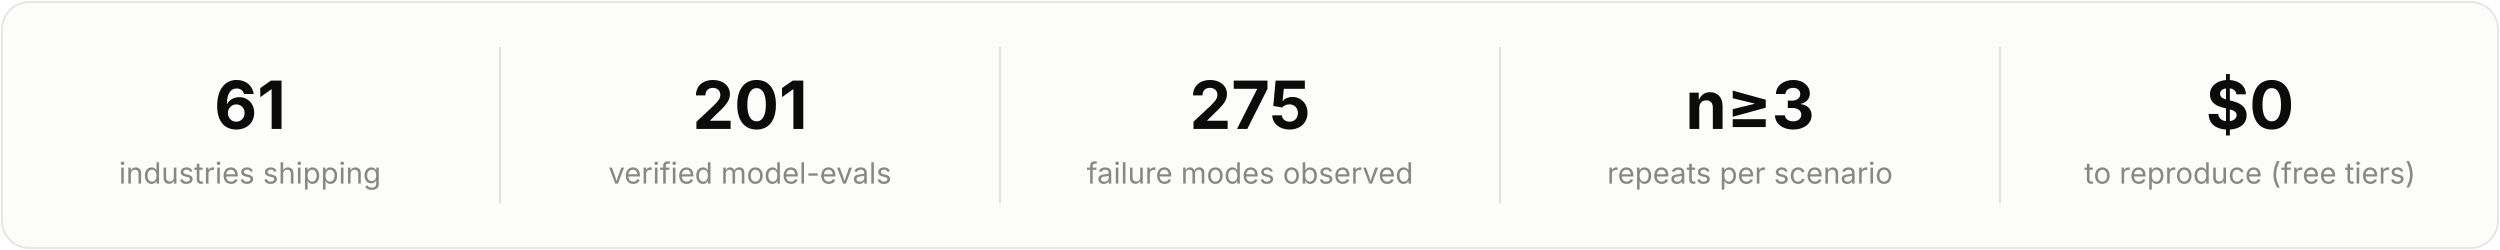
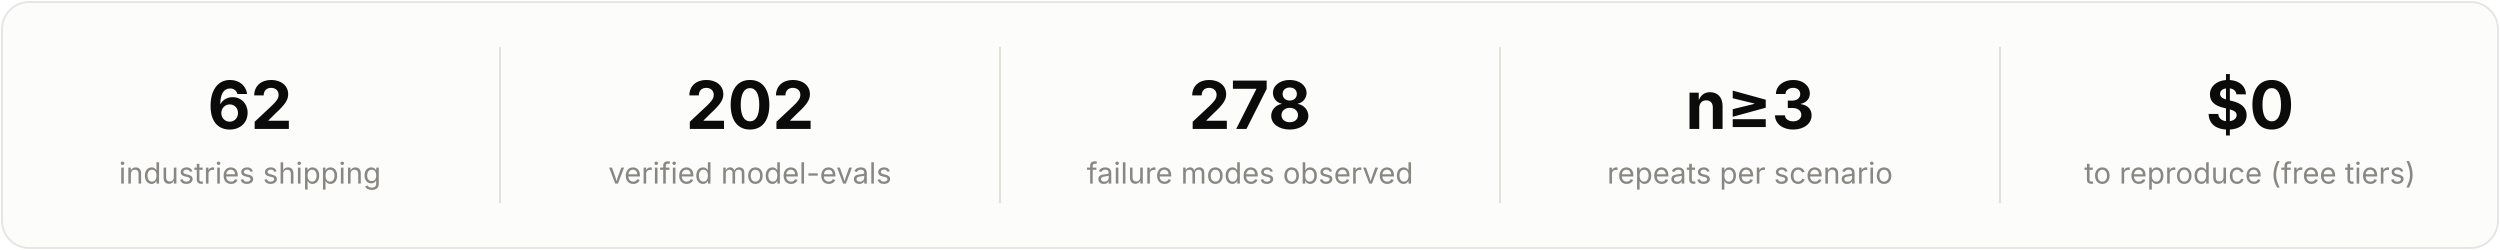
- <svg xmlns="http://www.w3.org/2000/svg" width="1280" height="128" viewBox="0 0 1280 128" role="img" aria-label="61 industries shipping, 201 verified model-evals, 275 failure modes observed, at least 3 repeats per scenario, $0 to reproduce on free tiers">
+ <svg xmlns="http://www.w3.org/2000/svg" width="1280" height="128" viewBox="0 0 1280 128" role="img" aria-label="62 industries shipping, 202 verified model-evals, 278 failure modes observed, at least 3 repeats per scenario, $0 to reproduce on free tiers">
  <rect x="1" y="1" width="1278" height="126" rx="14" fill="#fcfcfb" stroke="rgba(11,11,11,0.10)" />
  <g stroke="#e1e0d9">
    <path d="M 256 24 V 104" />
    <path d="M 512 24 V 104" />
    <path d="M 768 24 V 104" />
    <path d="M 1024 24 V 104" />
  </g>
  <g font-family="system-ui, -apple-system, 'Segoe UI', sans-serif" text-anchor="middle">
    <g fill="#0b0b0b" font-size="34" font-weight="700">
-       <text x="128" y="66">61</text>
-       <text x="384" y="66">201</text>
-       <text x="640" y="66">275</text>
+       <text x="128" y="66">62</text>
+       <text x="384" y="66">202</text>
+       <text x="640" y="66">278</text>
      <text x="896" y="66">n≥3</text>
      <text x="1152" y="66">$0</text>
    </g>
    <g fill="#898781" font-size="15">
      <text x="128" y="94">industries shipping</text>
      <text x="384" y="94">verified model-evals</text>
      <text x="640" y="94">failure modes observed</text>
      <text x="896" y="94">repeats per scenario</text>
      <text x="1152" y="94">to reproduce (free tiers)</text>
    </g>
  </g>
</svg>
